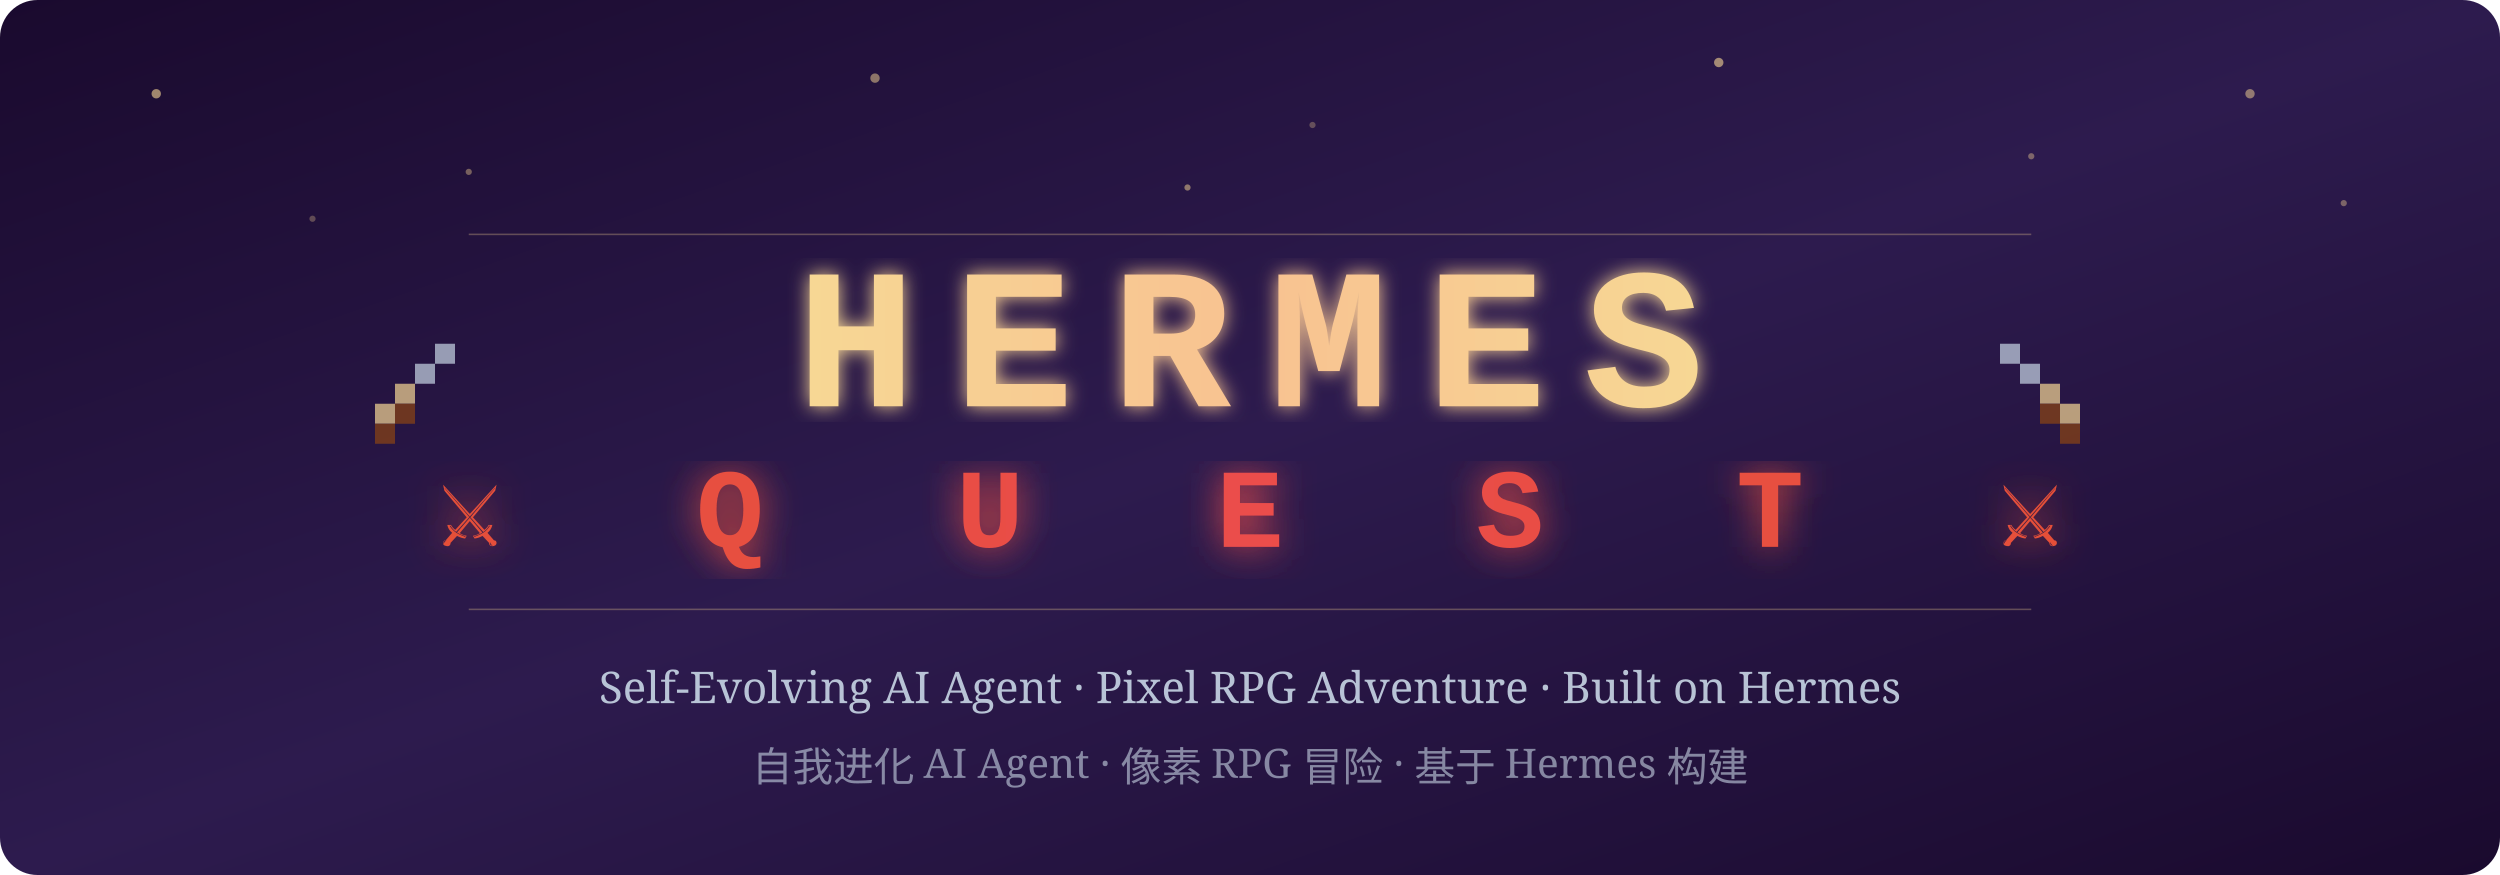
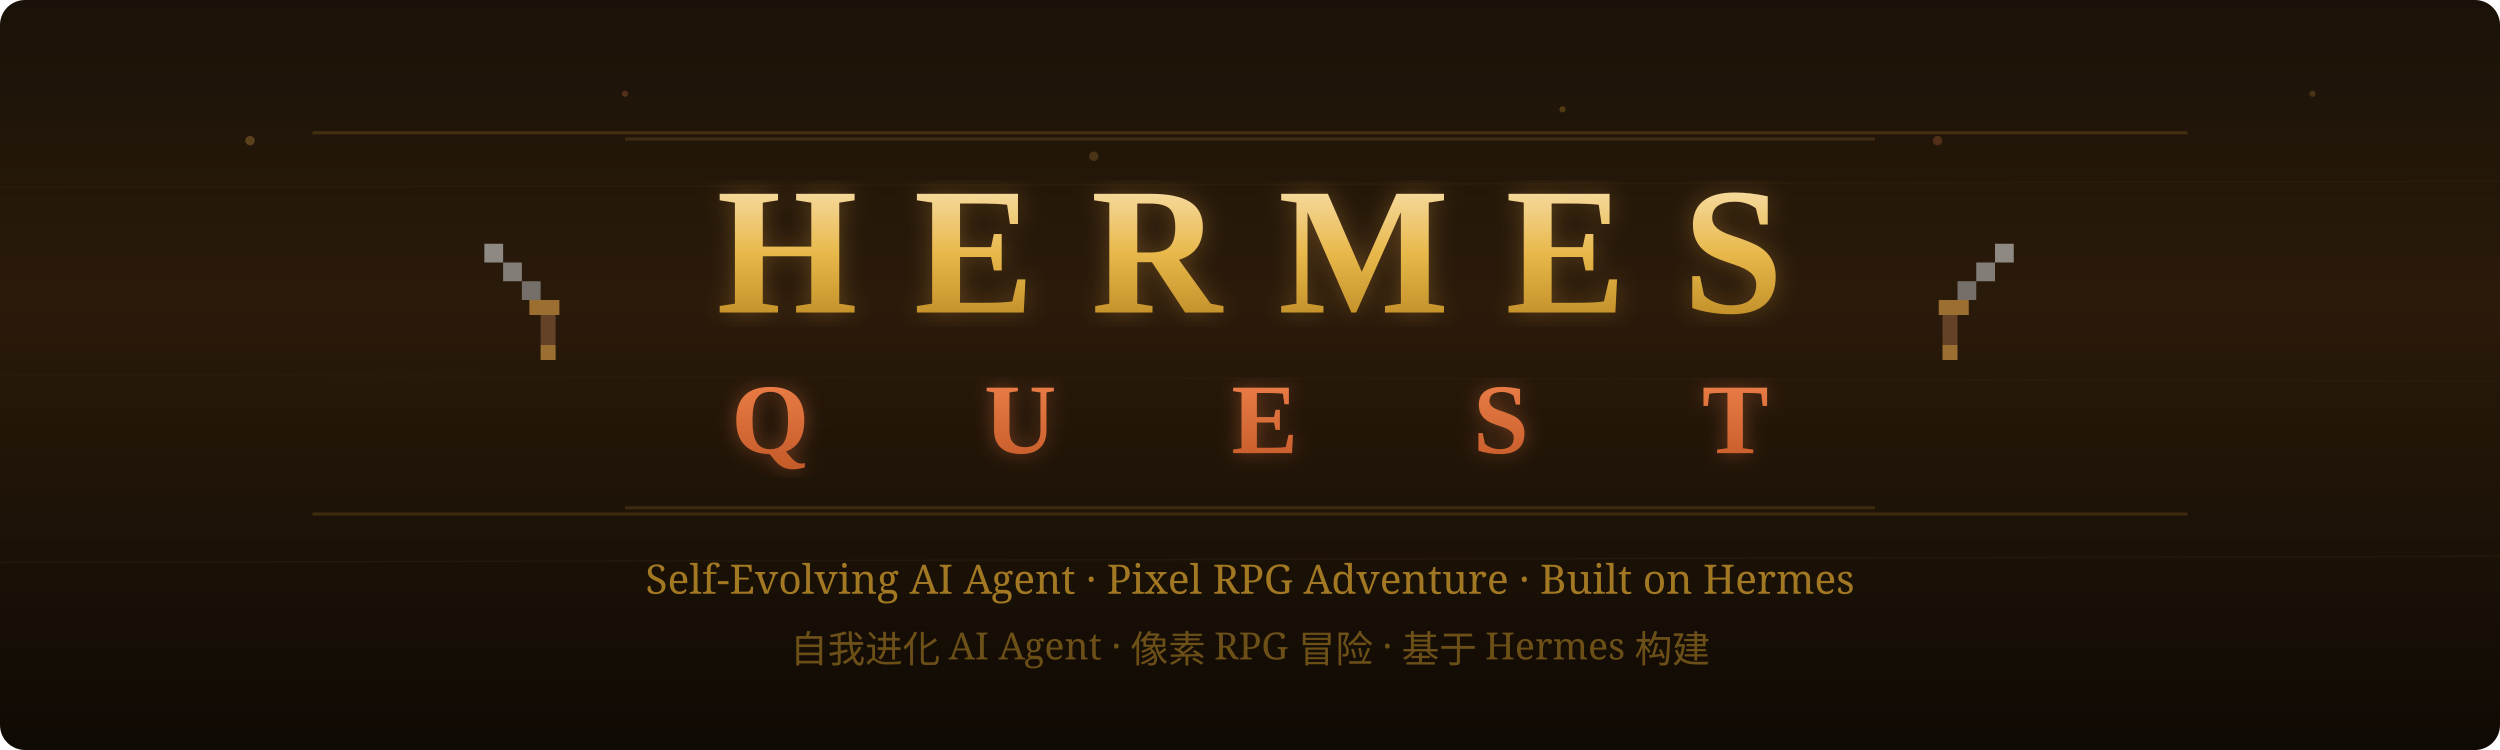
- <svg xmlns="http://www.w3.org/2000/svg" width="800" height="280" viewBox="0 0 800 280">
+ <svg xmlns="http://www.w3.org/2000/svg" width="800" height="240" viewBox="0 0 800 240">
  <defs>
-     <linearGradient id="bg" x1="0%" y1="0%" x2="100%" y2="100%">
-       <stop offset="0%" style="stop-color:#1a0a2e;stop-opacity:1" />
-       <stop offset="50%" style="stop-color:#2d1b4e;stop-opacity:1" />
-       <stop offset="100%" style="stop-color:#1a0a2e;stop-opacity:1" />
+     <linearGradient id="bg" x1="0%" y1="0%" x2="0%" y2="100%">
+       <stop offset="0%" style="stop-color:#1a1208" />
+       <stop offset="40%" style="stop-color:#2a1a0a" />
+       <stop offset="100%" style="stop-color:#0f0a04" />
    </linearGradient>
-     <linearGradient id="title" x1="0%" y1="0%" x2="100%" y2="0%">
-       <stop offset="0%" style="stop-color:#f7d794" />
-       <stop offset="50%" style="stop-color:#f8c291" />
-       <stop offset="100%" style="stop-color:#f7d794" />
+     <linearGradient id="gold" x1="0%" y1="0%" x2="0%" y2="100%">
+       <stop offset="0%" style="stop-color:#f5d89a" />
+       <stop offset="50%" style="stop-color:#e8b84b" />
+       <stop offset="100%" style="stop-color:#c4922a" />
    </linearGradient>
-     <linearGradient id="quest" x1="0%" y1="0%" x2="100%" y2="0%">
-       <stop offset="0%" style="stop-color:#e55039" />
-       <stop offset="50%" style="stop-color:#eb4d4b" />
-       <stop offset="100%" style="stop-color:#e55039" />
+     <linearGradient id="ember" x1="0%" y1="0%" x2="0%" y2="100%">
+       <stop offset="0%" style="stop-color:#e87b45" />
+       <stop offset="100%" style="stop-color:#c45a28" />
    </linearGradient>
-     <filter id="glow">
-       <feGaussianBlur stdDeviation="3" result="coloredBlur" />
+     <filter id="warm-glow">
+       <feGaussianBlur stdDeviation="4" result="blur" />
+       <feFlood flood-color="#e8a84b" flood-opacity="0.3" result="color" />
+       <feComposite in="color" in2="blur" operator="in" result="glow" />
      <feMerge>
-         <feMergeNode in="coloredBlur" />
+         <feMergeNode in="glow" />
        <feMergeNode in="SourceGraphic" />
      </feMerge>
    </filter>
-     <filter id="glow-strong">
-       <feGaussianBlur stdDeviation="6" result="coloredBlur" />
+     <filter id="ember-glow">
+       <feGaussianBlur stdDeviation="3" result="blur" />
+       <feFlood flood-color="#e87b45" flood-opacity="0.4" result="color" />
+       <feComposite in="color" in2="blur" operator="in" result="glow" />
      <feMerge>
-         <feMergeNode in="coloredBlur" />
+         <feMergeNode in="glow" />
        <feMergeNode in="SourceGraphic" />
      </feMerge>
    </filter>
  </defs>
-   <rect width="800" height="280" fill="url(#bg)" rx="12" />
-   <circle cx="50" cy="30" r="1.5" fill="#f7d794" opacity="0.6" />
-   <circle cx="150" cy="55" r="1" fill="#f7d794" opacity="0.4" />
-   <circle cx="280" cy="25" r="1.5" fill="#f7d794" opacity="0.5" />
-   <circle cx="420" cy="40" r="1" fill="#f7d794" opacity="0.3" />
-   <circle cx="550" cy="20" r="1.5" fill="#f7d794" opacity="0.6" />
-   <circle cx="650" cy="50" r="1" fill="#f7d794" opacity="0.4" />
-   <circle cx="720" cy="30" r="1.5" fill="#f7d794" opacity="0.5" />
-   <circle cx="100" cy="70" r="1" fill="#f7d794" opacity="0.3" />
-   <circle cx="380" cy="60" r="1" fill="#f7d794" opacity="0.5" />
-   <circle cx="750" cy="65" r="1" fill="#f7d794" opacity="0.4" />
-   <line x1="150" y1="75" x2="650" y2="75" stroke="#f7d794" stroke-width="0.5" opacity="0.3" />
-   <g transform="translate(120, 110) scale(0.8)" opacity="0.7">
-     <rect x="0" y="24" width="8" height="8" fill="#f7d794" />
-     <rect x="8" y="16" width="8" height="8" fill="#f7d794" />
-     <rect x="16" y="8" width="8" height="8" fill="#c8d6e5" />
-     <rect x="24" y="0" width="8" height="8" fill="#c8d6e5" />
-     <rect x="8" y="24" width="8" height="8" fill="#8B4513" />
-     <rect x="0" y="32" width="8" height="8" fill="#8B4513" />
+   <rect width="800" height="240" fill="url(#bg)" rx="8" />
+   <line x1="0" y1="60" x2="800" y2="58" stroke="#3a2810" stroke-width="0.5" opacity="0.3" />
+   <line x1="0" y1="120" x2="800" y2="122" stroke="#3a2810" stroke-width="0.5" opacity="0.2" />
+   <line x1="0" y1="180" x2="800" y2="178" stroke="#3a2810" stroke-width="0.5" opacity="0.3" />
+   <circle cx="80" cy="45" r="1.5" fill="#e8a84b" opacity="0.3" />
+   <circle cx="200" cy="30" r="1" fill="#e87b45" opacity="0.25" />
+   <circle cx="350" cy="50" r="1.5" fill="#e8a84b" opacity="0.2" />
+   <circle cx="500" cy="35" r="1" fill="#c4922a" opacity="0.3" />
+   <circle cx="620" cy="45" r="1.5" fill="#e87b45" opacity="0.25" />
+   <circle cx="740" cy="30" r="1" fill="#e8a84b" opacity="0.2" />
+   <rect x="100" y="42" width="600" height="1" fill="#c4922a" opacity="0.2" />
+   <rect x="200" y="44" width="400" height="1" fill="#e8a84b" opacity="0.15" />
+   <g transform="translate(155, 78) scale(1.2)" opacity="0.6">
+     <rect x="0" y="0" width="5" height="5" fill="#d4d4d4" />
+     <rect x="5" y="5" width="5" height="5" fill="#c0c0c0" />
+     <rect x="10" y="10" width="5" height="5" fill="#a8a8a8" />
+     <rect x="12" y="15" width="8" height="4" fill="#e8a84b" />
+     <rect x="15" y="19" width="4" height="8" fill="#8B5E3C" />
+     <rect x="15" y="27" width="4" height="4" fill="#e8a84b" />
  </g>
-   <g transform="translate(640, 110) scale(0.8)" opacity="0.7">
-     <rect x="24" y="24" width="8" height="8" fill="#f7d794" />
-     <rect x="16" y="16" width="8" height="8" fill="#f7d794" />
-     <rect x="8" y="8" width="8" height="8" fill="#c8d6e5" />
-     <rect x="0" y="0" width="8" height="8" fill="#c8d6e5" />
-     <rect x="16" y="24" width="8" height="8" fill="#8B4513" />
-     <rect x="24" y="32" width="8" height="8" fill="#8B4513" />
+   <g transform="translate(612, 78) scale(1.2)" opacity="0.6">
+     <rect x="22" y="0" width="5" height="5" fill="#d4d4d4" />
+     <rect x="17" y="5" width="5" height="5" fill="#c0c0c0" />
+     <rect x="12" y="10" width="5" height="5" fill="#a8a8a8" />
+     <rect x="7" y="15" width="8" height="4" fill="#e8a84b" />
+     <rect x="8" y="19" width="4" height="8" fill="#8B5E3C" />
+     <rect x="8" y="27" width="4" height="4" fill="#e8a84b" />
  </g>
-   <text x="400" y="130" font-family="'Courier New', monospace" font-size="64" font-weight="bold" fill="url(#title)" text-anchor="middle" filter="url(#glow)" letter-spacing="12">HERMES</text>
-   <text x="400" y="175" font-family="'Courier New', monospace" font-size="36" font-weight="bold" fill="url(#quest)" text-anchor="middle" filter="url(#glow-strong)" letter-spacing="20">⚔  Q U E S T  ⚔</text>
-   <line x1="150" y1="195" x2="650" y2="195" stroke="#f7d794" stroke-width="0.5" opacity="0.3" />
-   <text x="400" y="225" font-family="'Georgia', serif" font-size="14" fill="#c8d6e5" text-anchor="middle" opacity="0.9">Self-Evolving AI Agent  ·  Pixel RPG Adventure  ·  Built on Hermes</text>
-   <text x="400" y="250" font-family="'Georgia', serif" font-size="13" fill="#c8d6e5" text-anchor="middle" opacity="0.6">自我进化 AI Agent  ·  像素 RPG 冒险  ·  基于 Hermes 构建</text>
+   <text x="400" y="100" font-family="'Georgia', 'Times New Roman', serif" font-size="58" font-weight="bold" fill="url(#gold)" text-anchor="middle" filter="url(#warm-glow)" letter-spacing="18">HERMES</text>
+   <text x="400" y="145" font-family="'Georgia', 'Times New Roman', serif" font-size="32" font-weight="bold" fill="url(#ember)" text-anchor="middle" filter="url(#ember-glow)" letter-spacing="24">Q U E S T</text>
+   <rect x="200" y="162" width="400" height="1" fill="#e8a84b" opacity="0.15" />
+   <rect x="100" y="164" width="600" height="1" fill="#c4922a" opacity="0.2" />
+   <text x="400" y="190" font-family="'Georgia', serif" font-size="13" fill="#c4922a" text-anchor="middle" opacity="0.8">Self-Evolving AI Agent  ·  Pixel RPG Adventure  ·  Built on Hermes</text>
+   <text x="400" y="212" font-family="'Georgia', serif" font-size="12" fill="#c4922a" text-anchor="middle" opacity="0.5">自我进化 AI Agent  ·  像素 RPG 冒险  ·  基于 Hermes 构建</text>
</svg>
